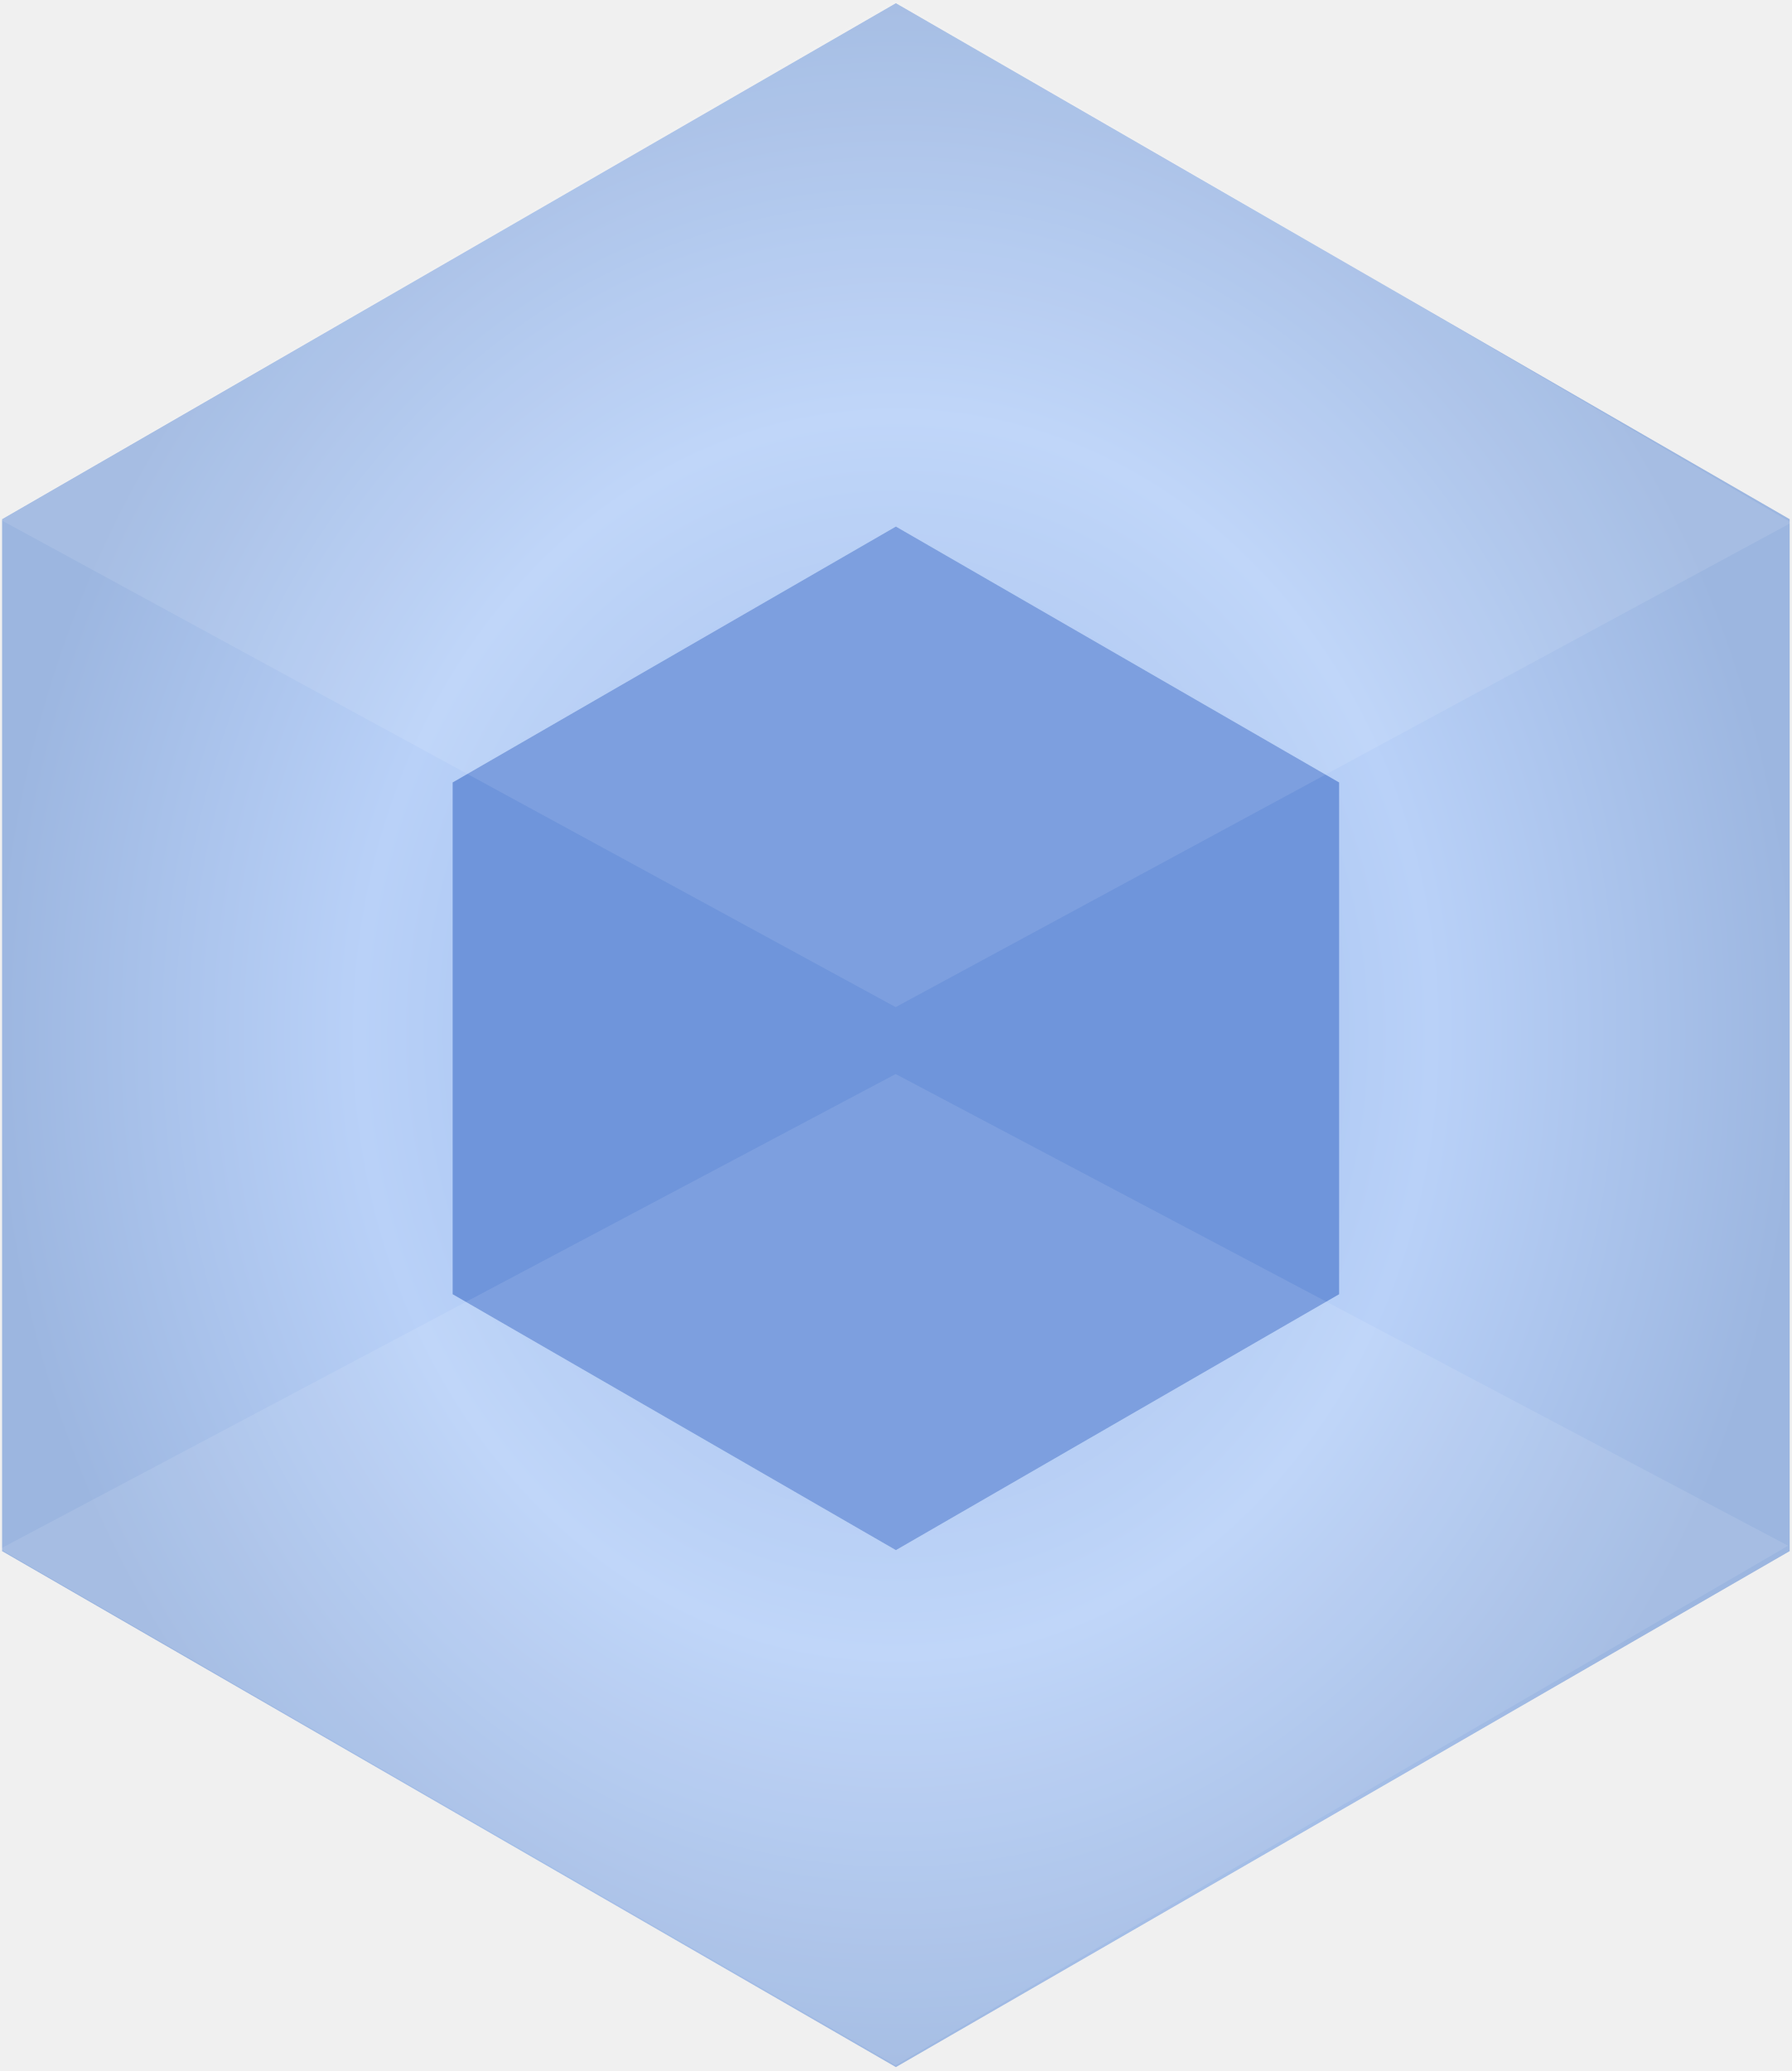
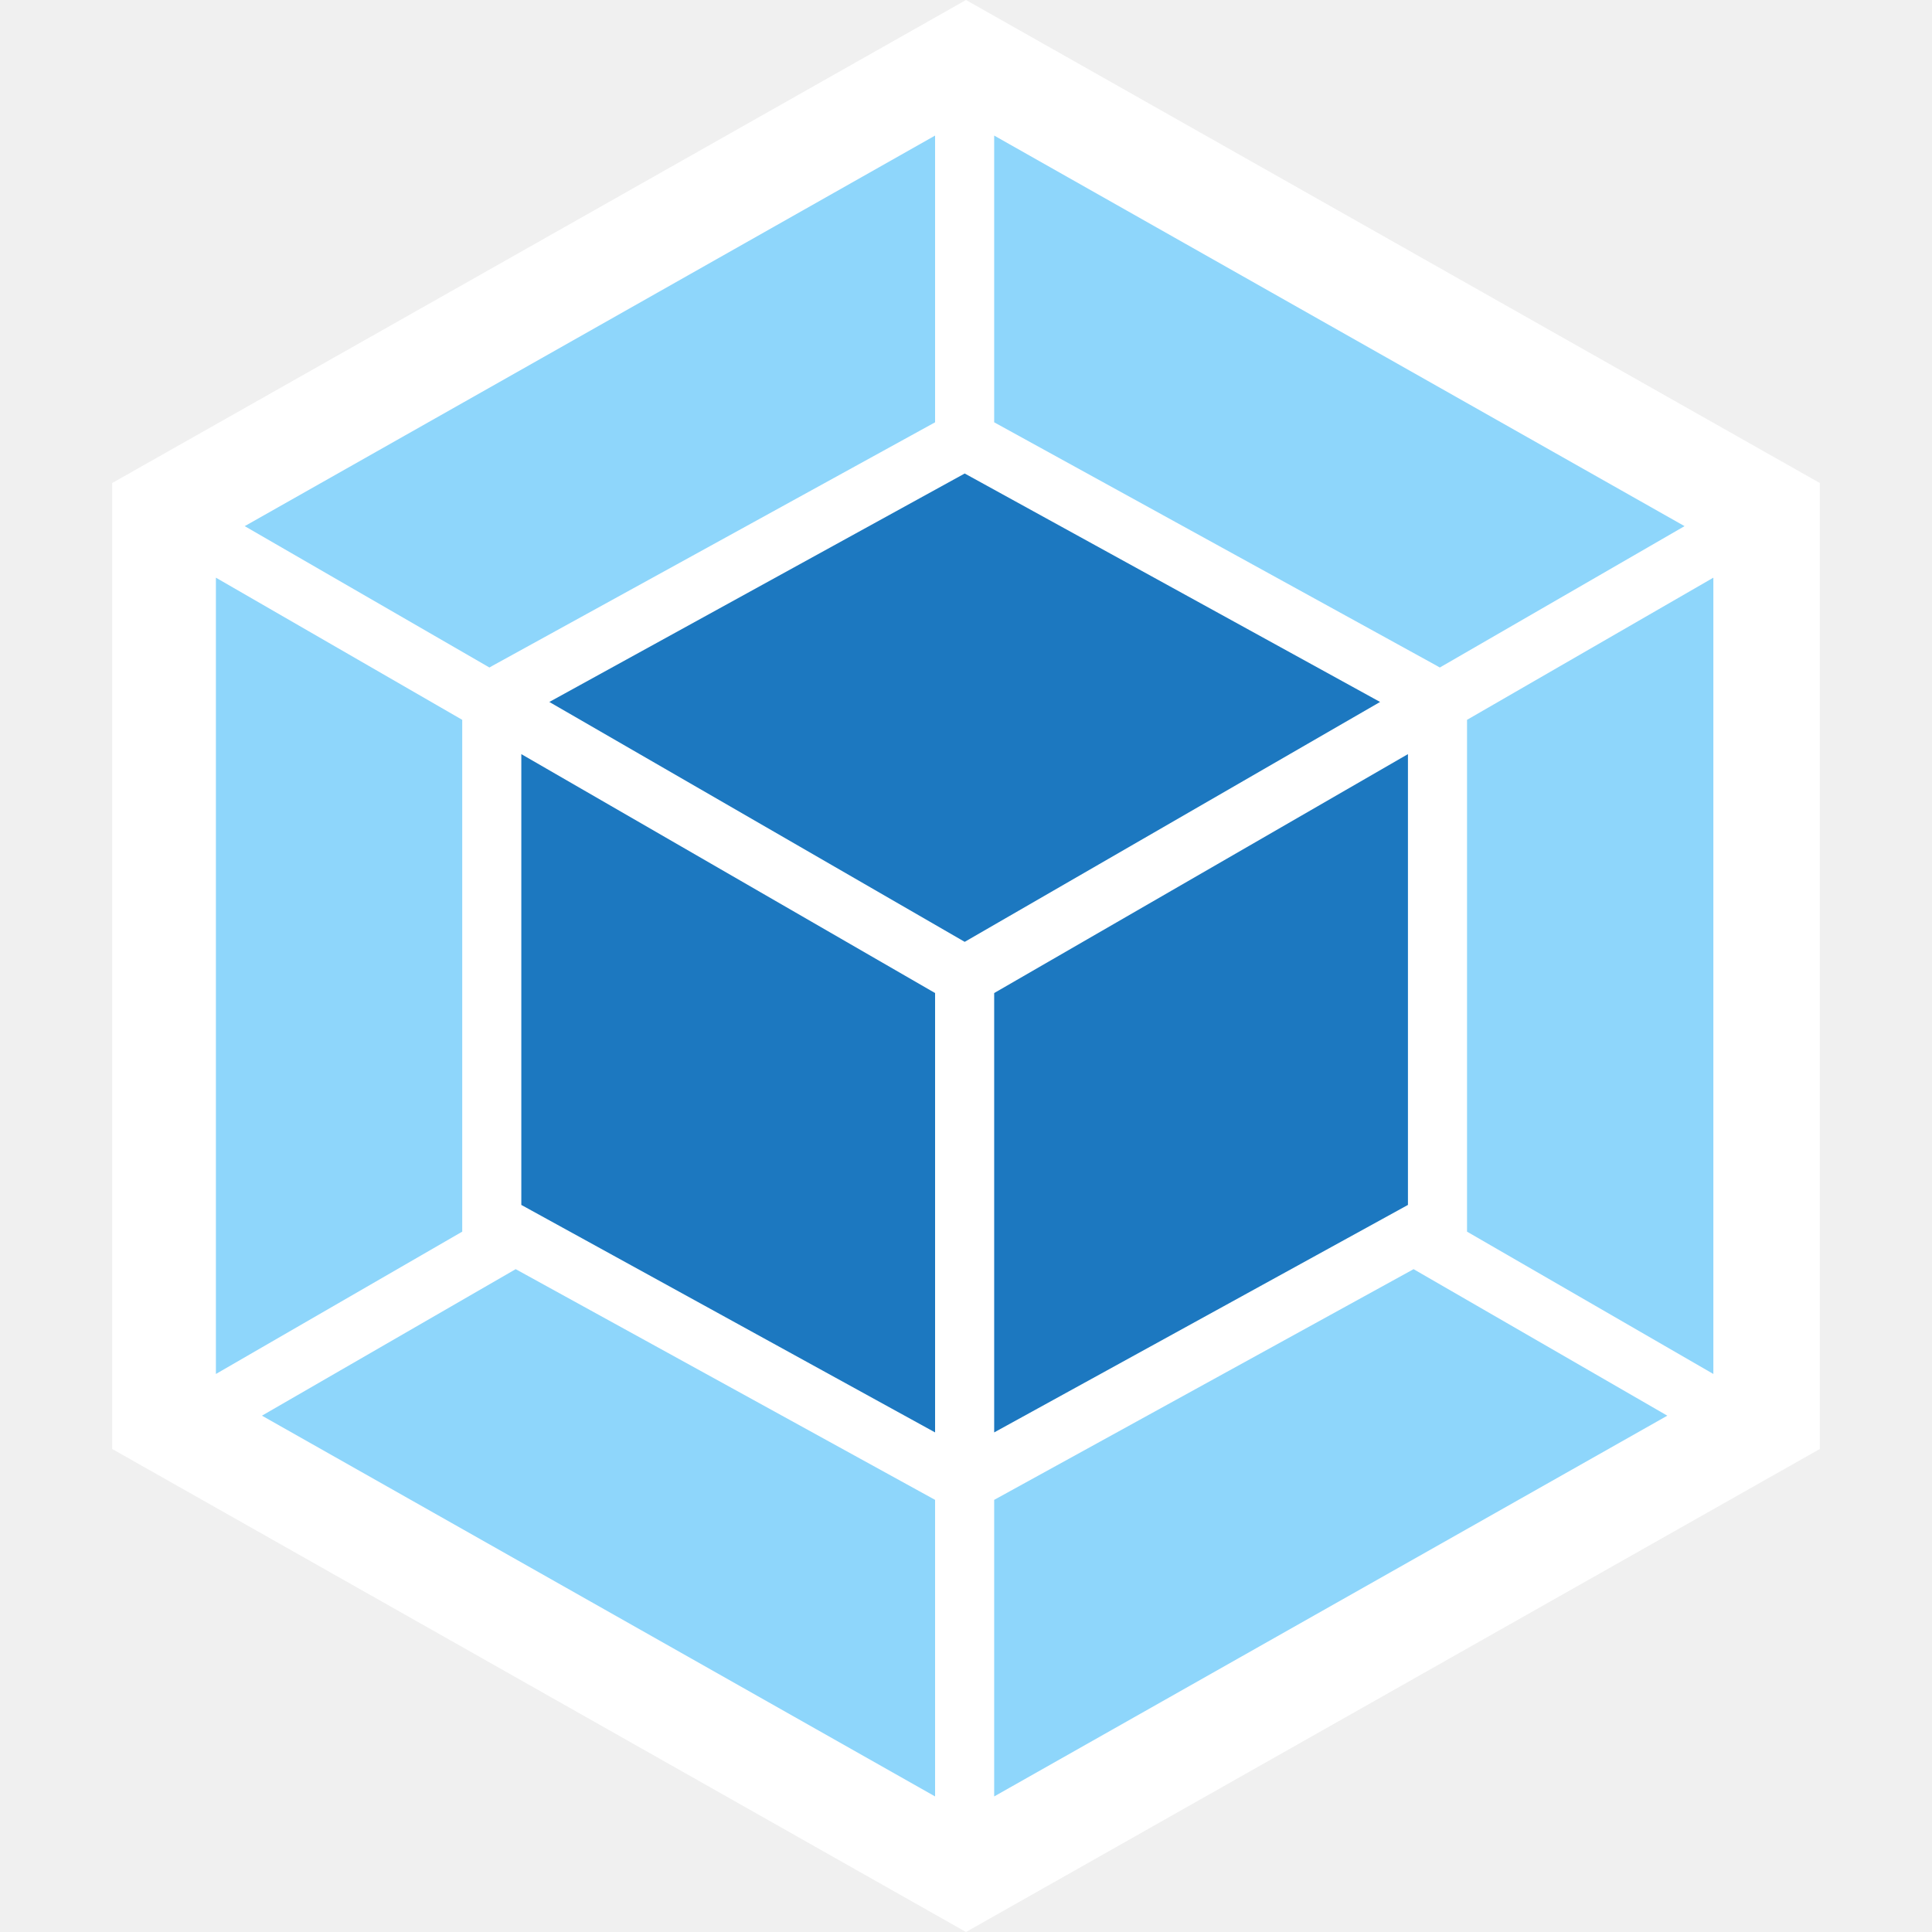
- <svg xmlns="http://www.w3.org/2000/svg" width="256px" height="296px" viewBox="0 0 256 296" version="1.1" preserveAspectRatio="xMinYMin meet">
-   <defs>
-     <radialGradient cx="50%" cy="50%" fx="50%" fy="50%" r="50%" id="radialGradient-1">
-       <stop stop-color="#93B4E7" offset="0%" />
-       <stop stop-color="#B9D1F8" offset="59.273%" />
-       <stop stop-color="#9CB6E0" offset="100%" />
-     </radialGradient>
-   </defs>
-   <g>
-     <path d="M128.032,0.456 L0.298,74.203 L0.298,221.698 L128.032,295.446 L255.767,221.698 L255.767,74.203 L128.032,0.456 Z" fill="url(#radialGradient-1)" />
-     <path d="M128.034,75.263 L64.69,111.834 L64.69,184.978 L128.034,221.55 L191.378,184.978 L191.378,111.834 L128.034,75.263 Z" fill="#6F95DB" />
-     <g fill="#FFFFFF" fill-opacity="0.1">
-       <path d="M128,0 L0,74.249 L128,143.943 L256,74.705 L128,0 Z" />
-     </g>
-     <g transform="translate(0, 153.5089)" fill="#FFFFFF" fill-opacity="0.1">
-       <path d="M128,0 L0,67.872 L128,141.665 L255.544,67.416 L128,0 Z" />
-     </g>
-   </g>
+ <svg xmlns="http://www.w3.org/2000/svg" viewBox="0 0 1200 1200" width="2500" height="2500">
+   <path fill="#fff" d="M600 0l530.3 300v600L600 1200 69.7 900V300z" />
+   <path fill="#8ed6fb" d="M1035.6 879.3l-418.1 236.5V931.6L878 788.3l157.6 91zm28.6-25.9V358.8l-153 88.3V765l153 88.4zm-901.5 25.9l418.1 236.5V931.6L320.3 788.3l-157.6 91zm-28.6-25.9V358.8l153 88.3V765l-153 88.4zM152 326.8L580.8 84.2v178.1L306.1 413.4l-2.1 1.2-152-87.8zm894.3 0L617.5 84.2v178.1l274.7 151.1 2.1 1.2 152-87.8z" />
+   <path fill="#1c78c0" d="m580.8 889.7l-257-141.3v-280l257 148.4v272.9m36.7 0l257-141.3v-280l-257 148.4v272.9m-276.3-453.7l258-141.9 258 141.9-258 149-258-149" />
</svg>
